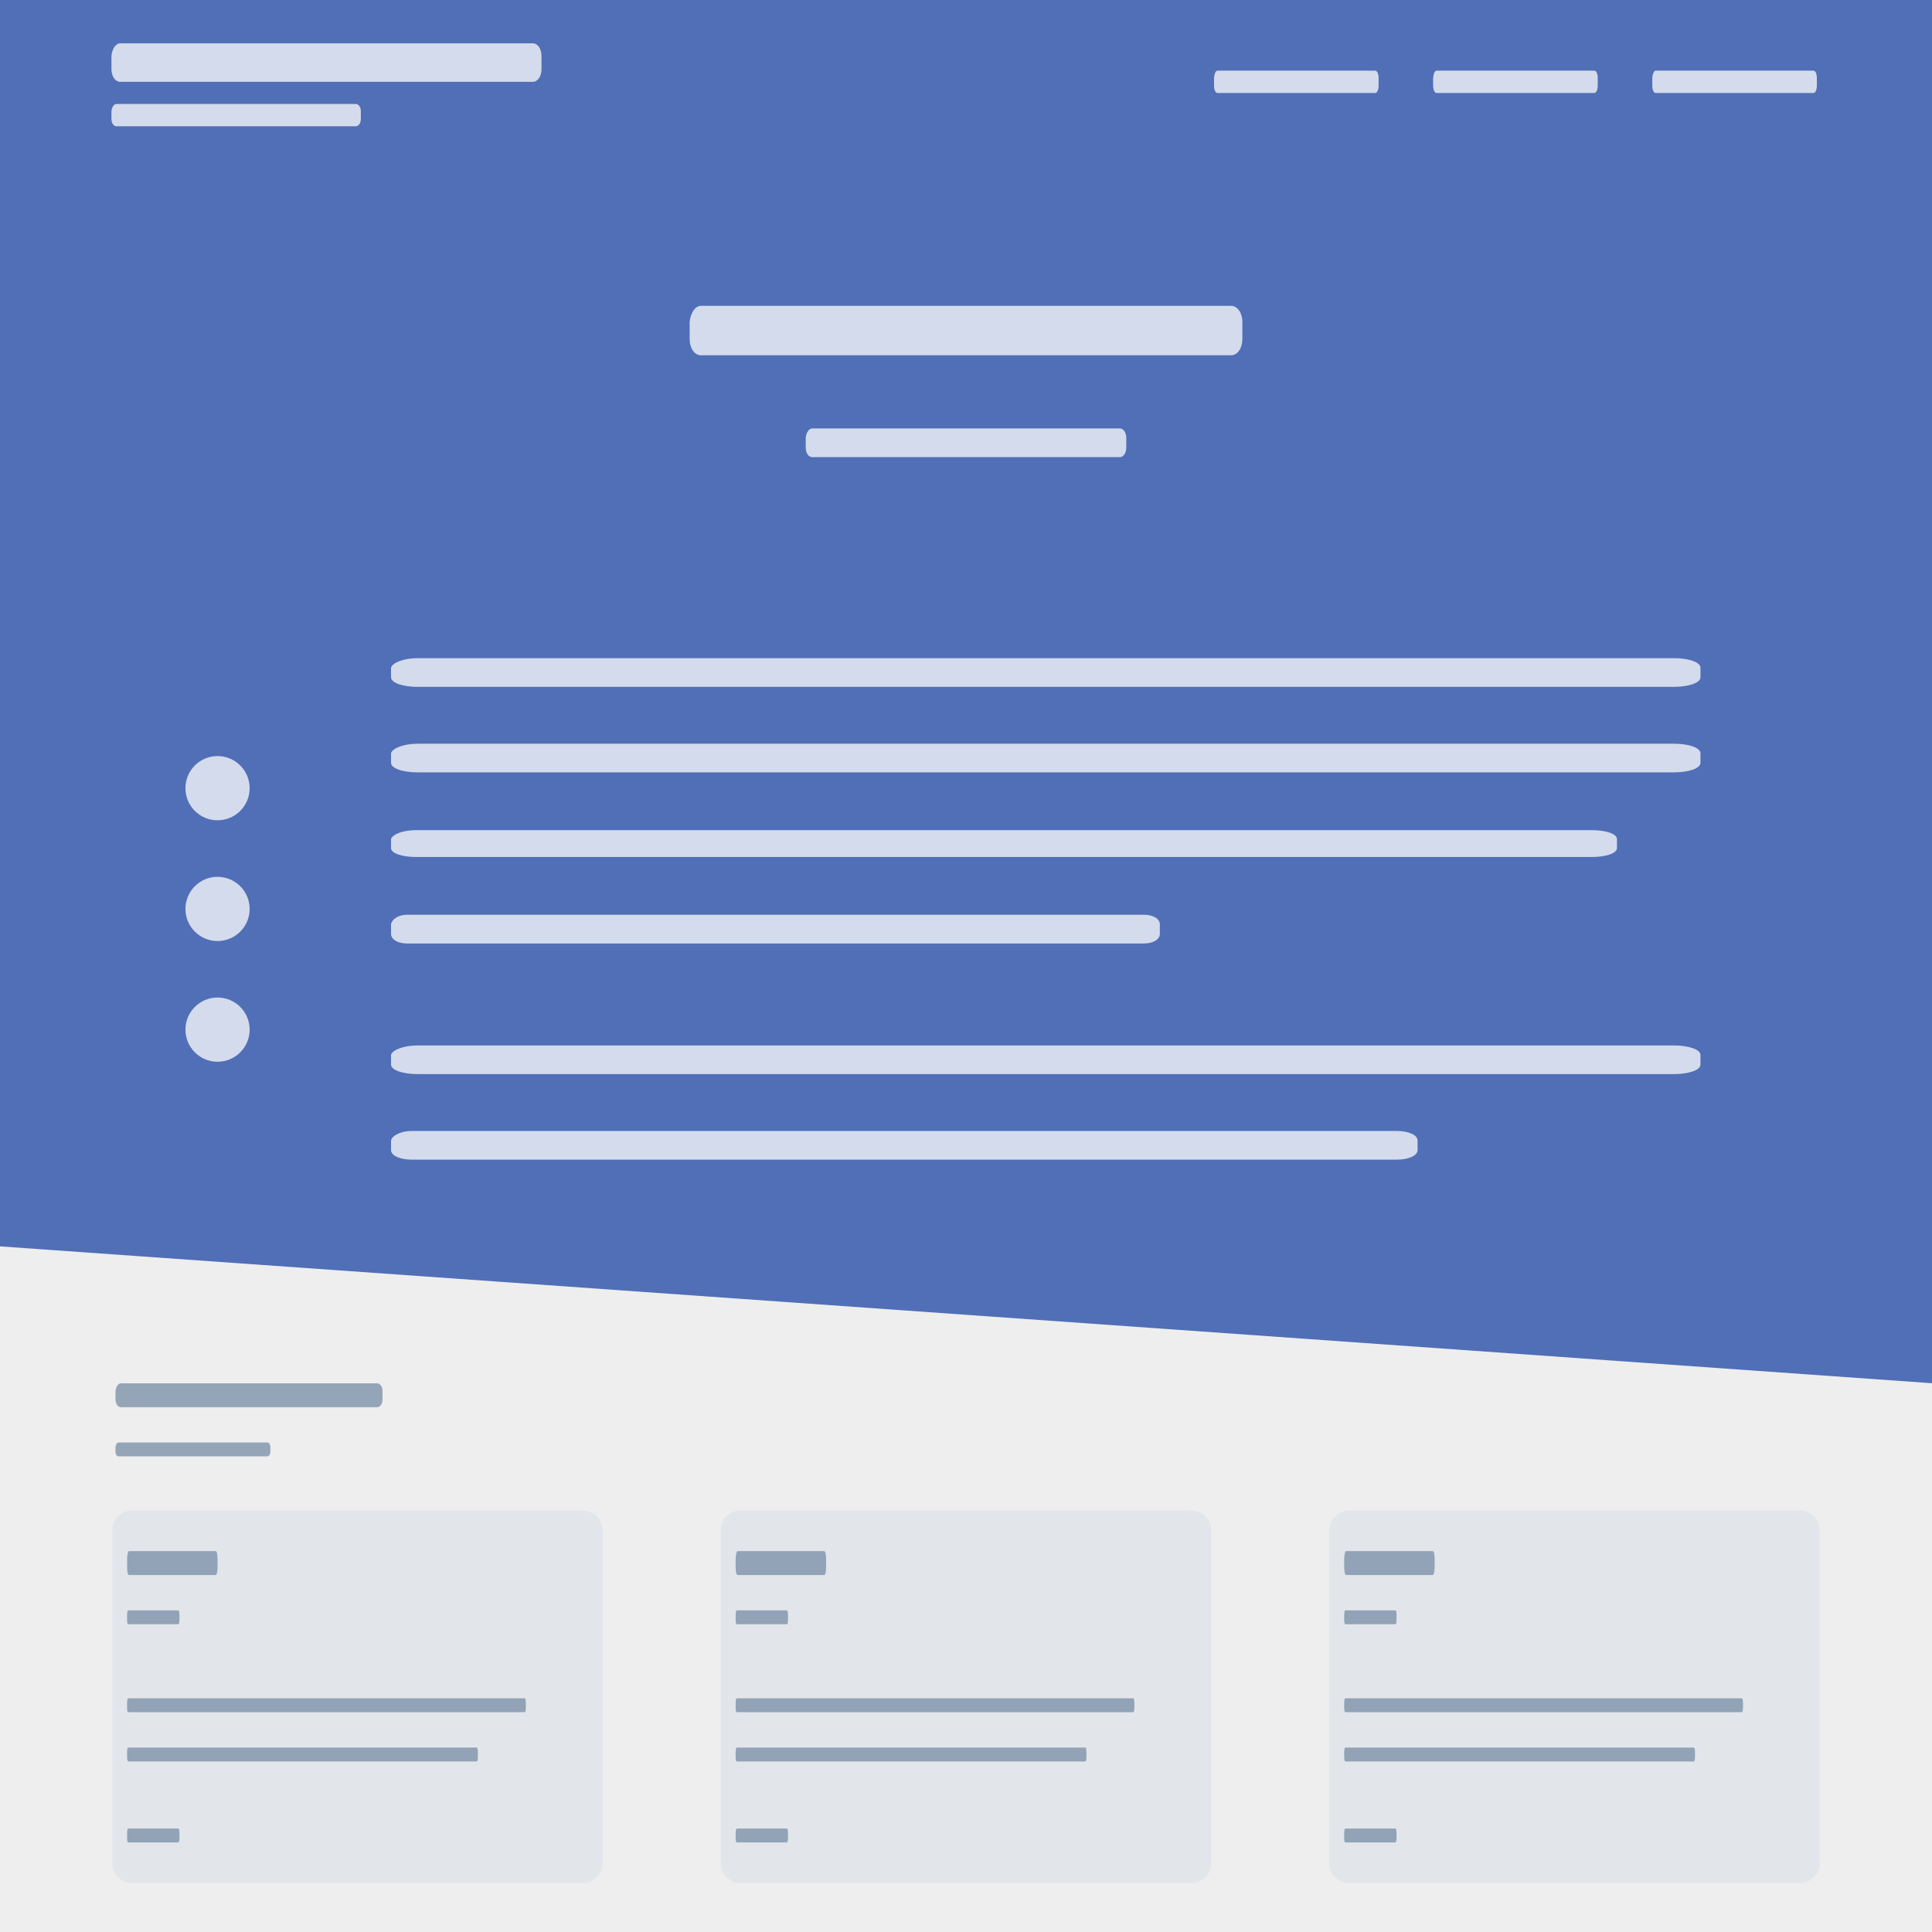
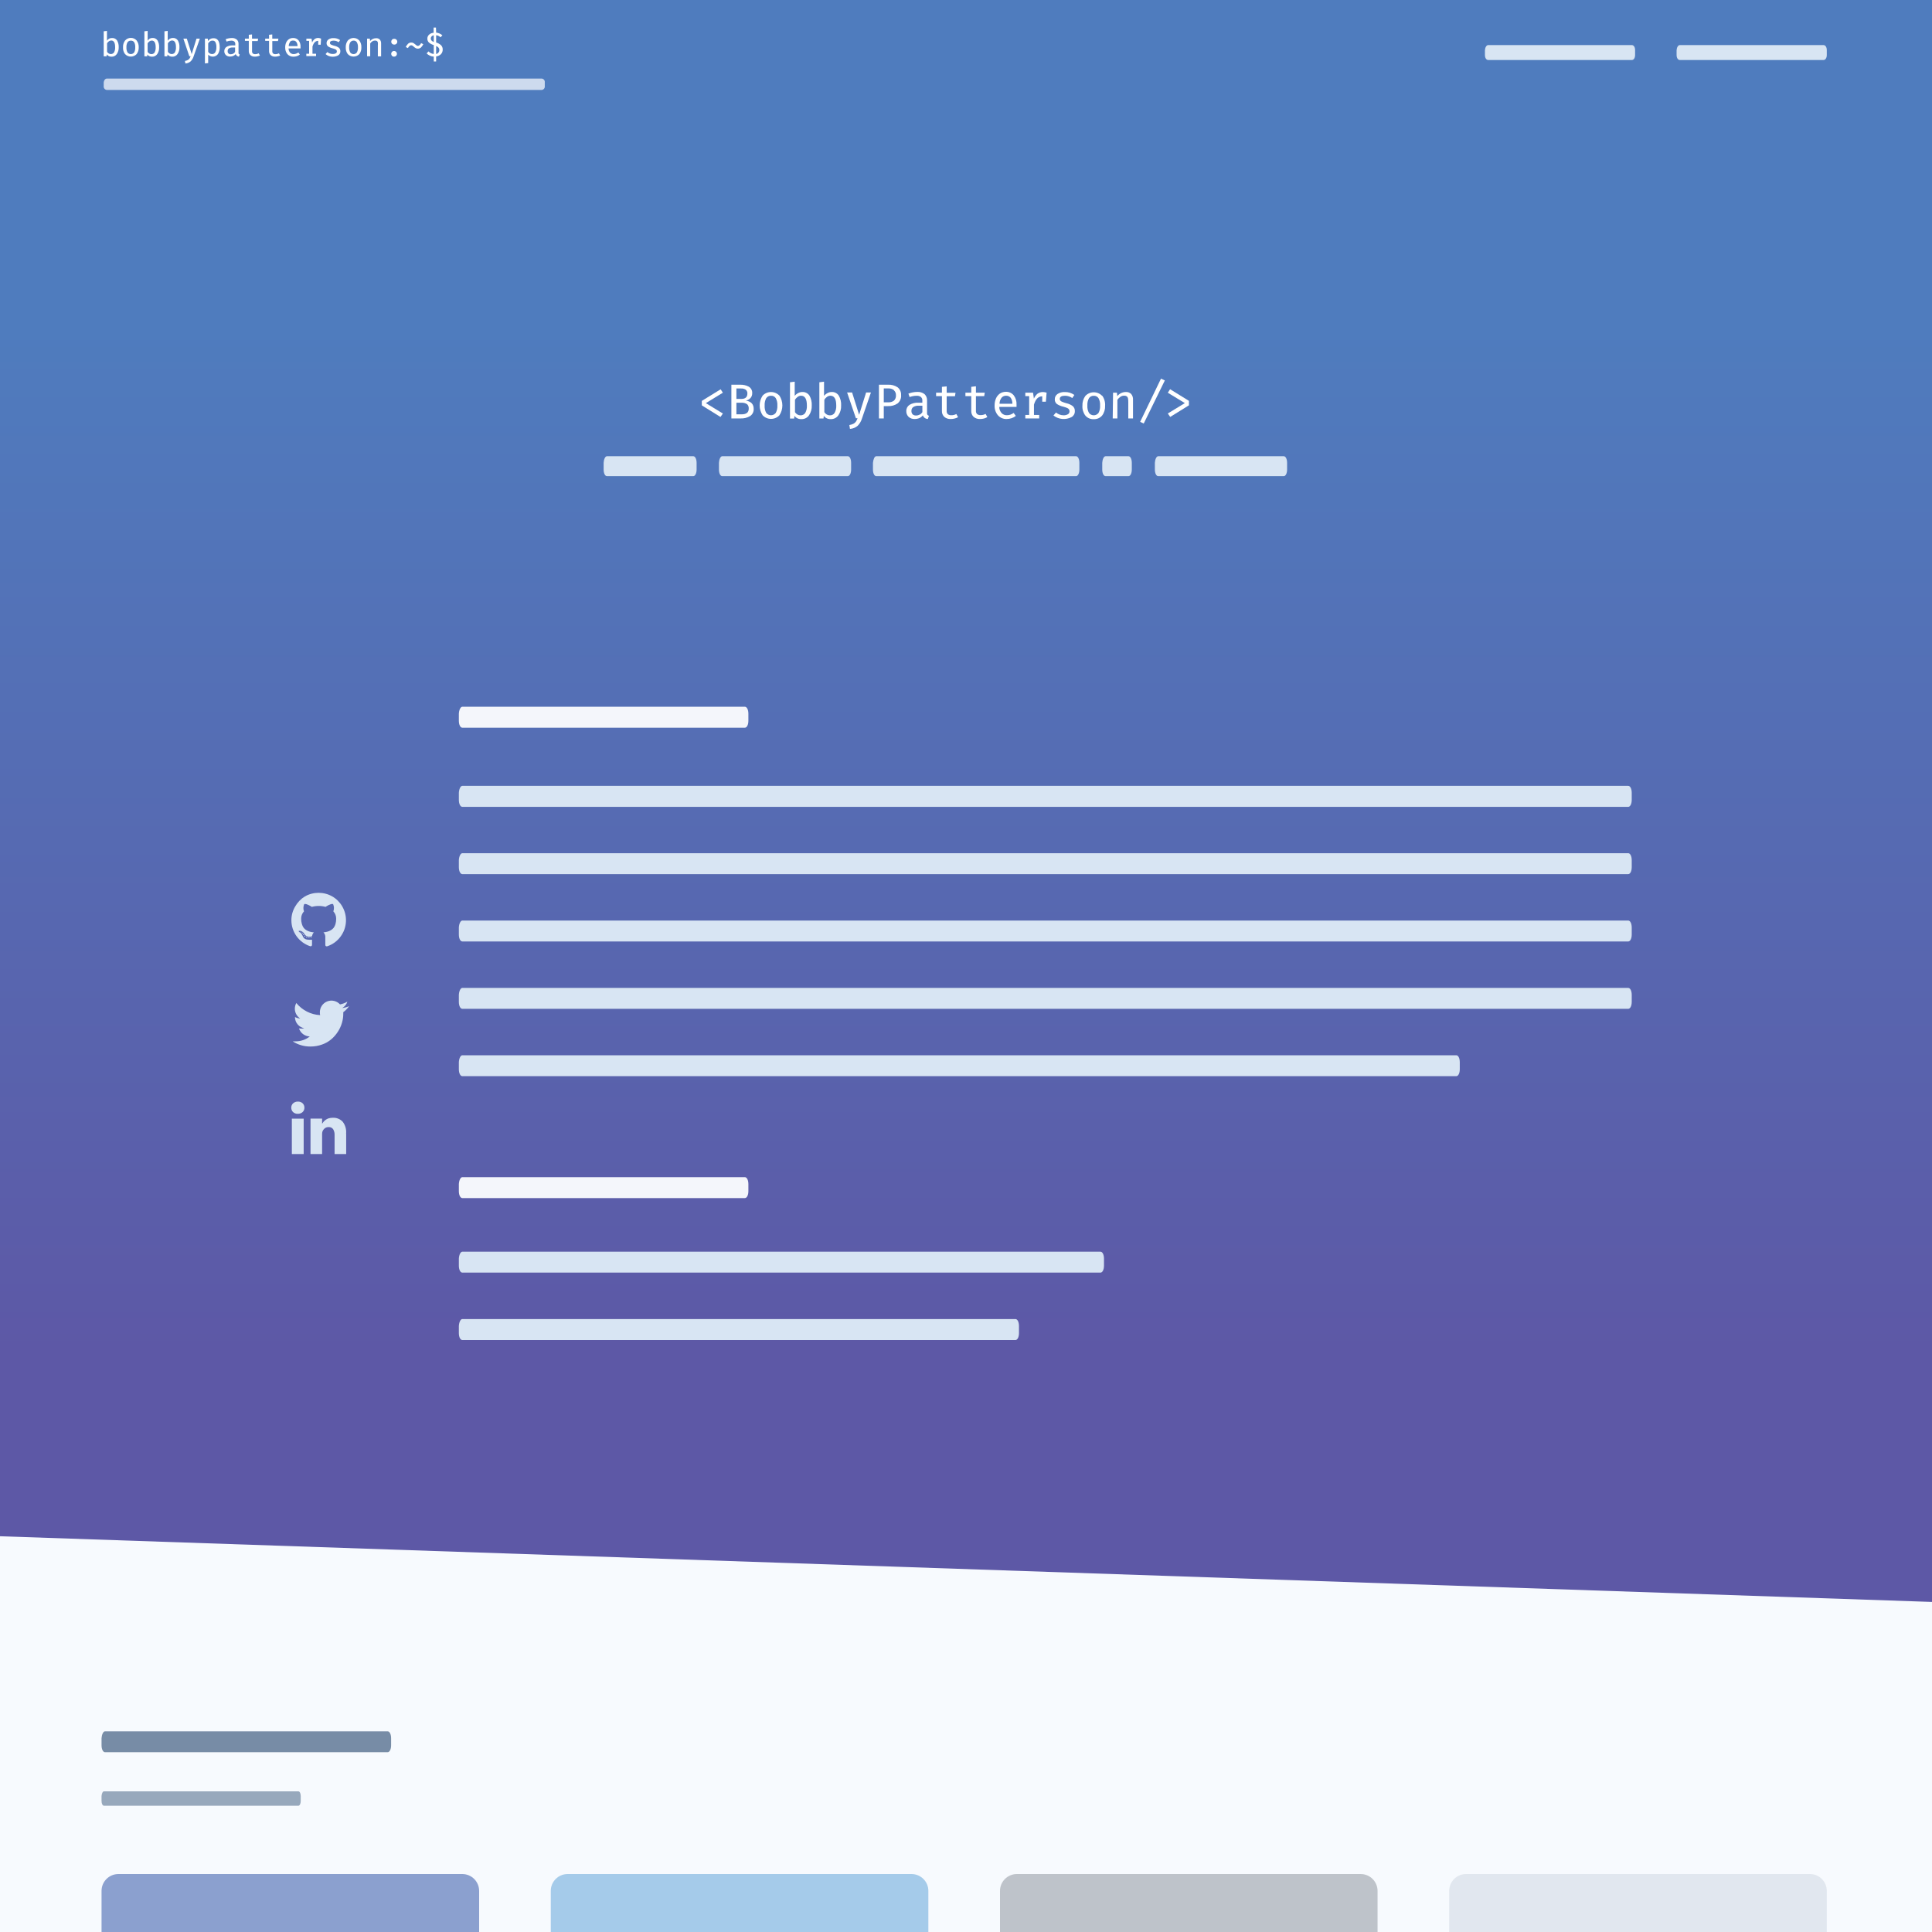
<svg xmlns="http://www.w3.org/2000/svg" viewBox="0 0 500 500">
-   <g id="965a2908-ad7a-48b8-95ee-c732ba99aa8e" data-name="Layer 5">
-     <rect width="500" height="500" fill="#dde2e8" opacity="0.1" />
+   <defs>
+     <linearGradient id="673ef339-07f7-4b9c-871a-71e5bcf74eec" x1="250" y1="84.34" x2="250" y2="350.66" gradientUnits="userSpaceOnUse">
+       <stop offset="0" stop-color="#4f7cbe" />
+       <stop offset="1" stop-color="#5d58a6" />
+     </linearGradient>
+   </defs>
+   <g id="d2206cce-f835-4d8b-a349-8a7405324356" data-name="Layer 5">
+     <rect width="500" height="500" fill="#fff" />
  </g>
-   <g id="e166463a-2d4c-47d9-9b14-deaa58d4a6b7" data-name="Portfolio">
-     <polygon points="500 357.98 0 322.56 0 0 500 0 500 357.98" fill="#516fb6" />
-     <rect x="29.01" y="390.87" width="127" height="96.5" rx="5.25" ry="5.25" fill="#d6dde6" opacity="0.5" />
-     <path d="M33.37,401.42H55.83c.26,0,.47.83.47,2.07v2.06c0,1.24-.21,2.06-.47,2.06H33.37c-.27,0-.48-.82-.48-2.06v-2.06C32.91,402.46,33.1,401.42,33.37,401.42Z" fill="#778ca6" opacity="0.75" />
-     <path d="M33.16,416.76h13c.15,0,.28.48.28,1.19v1.2c0,.72-.13,1.2-.28,1.2h-13c-.15,0-.27-.48-.27-1.2V418C32.9,417.36,33,416.76,33.16,416.76Z" fill="#778ca6" opacity="0.75" />
-     <path d="M31.3,358H97.59c.77,0,1.41.82,1.41,2.06v2.06c0,1.24-.64,2.07-1.41,2.07H31.3c-.77,0-1.41-.83-1.41-2.07V360C30,359,30.53,358,31.3,358Z" fill="#778ca6" opacity="0.75" />
-     <path d="M30.71,373.31H69.15c.45,0,.82.48.82,1.2v1.19c0,.72-.37,1.2-.82,1.2H30.71c-.45,0-.82-.48-.82-1.2v-1.19C29.92,373.91,30.26,373.31,30.71,373.31Z" fill="#778ca6" opacity="0.75" />
-     <path d="M181.4,79.15H318.6c1.59,0,2.92,1.7,2.92,4.26v4.27c0,2.56-1.33,4.27-2.92,4.27H181.4c-1.59,0-2.92-1.71-2.92-4.27V83.41C178.61,81.28,179.81,79.15,181.4,79.15Z" fill="#fff" opacity="0.75" />
-     <path d="M210.21,110.88h79.58c.92,0,1.69,1,1.69,2.47v2.48c0,1.49-.77,2.48-1.69,2.48H210.21c-.92,0-1.69-1-1.69-2.48v-2.48C208.6,112.12,209.29,110.88,210.21,110.88Z" fill="#fff" opacity="0.75" />
-     <path d="M31.11,11.21H137.87c1.24,0,2.27,1.32,2.27,3.32v3.32c0,2-1,3.32-2.27,3.32H31.11c-1.24,0-2.27-1.33-2.27-3.32V14.53C28.94,12.87,29.87,11.21,31.11,11.21Z" fill="#fff" opacity="0.75" />
-     <path d="M30.16,26.9H92.07c.72,0,1.32.77,1.32,1.93v1.92c0,1.16-.6,1.93-1.32,1.93H30.16c-.72,0-1.32-.77-1.32-1.93V28.83C28.9,27.86,29.44,26.9,30.16,26.9Z" fill="#fff" opacity="0.75" />
-     <path d="M315.06,18.28h40.85c.48,0,.87.77.87,1.93v1.92c0,1.16-.39,1.93-.87,1.93H315.06c-.47,0-.87-.77-.87-1.93V20.21C314.23,19.24,314.59,18.28,315.06,18.28Z" fill="#fff" opacity="0.75" />
-     <path d="M371.77,18.28h40.85c.48,0,.87.77.87,1.93v1.92c0,1.16-.39,1.93-.87,1.93H371.77c-.47,0-.87-.77-.87-1.93V20.21C370.94,19.24,371.3,18.28,371.77,18.28Z" fill="#fff" opacity="0.75" />
-     <path d="M428.48,18.28h40.85c.48,0,.87.77.87,1.93v1.92c0,1.16-.39,1.93-.87,1.93H428.48c-.48,0-.87-.77-.87-1.93V20.21C427.65,19.24,428,18.28,428.48,18.28Z" fill="#fff" opacity="0.75" />
-     <path d="M108.11,170.33H433.17c3.77,0,6.91,1,6.91,2.48v2.47c0,1.49-3.14,2.48-6.91,2.48H108.11c-3.77,0-6.91-1-6.91-2.48v-2.47C101.51,171.57,104.34,170.33,108.11,170.33Z" fill="#fff" opacity="0.75" />
-     <path d="M108.11,192.47H433.17c3.77,0,6.91,1,6.91,2.47v2.48c0,1.48-3.14,2.47-6.91,2.47H108.11c-3.77,0-6.91-1-6.91-2.47v-2.48C101.51,193.71,104.34,192.47,108.11,192.47Z" fill="#fff" opacity="0.75" />
-     <path d="M107.67,214.84H412c3.53,0,6.47.93,6.47,2.32v2.32c0,1.39-2.94,2.31-6.47,2.31H107.67c-3.53,0-6.47-.92-6.47-2.31v-2.32C101.49,216,104.14,214.84,107.67,214.84Z" fill="#fff" opacity="0.75" />
-     <path d="M105.26,236.74H296.11c2.21,0,4.06,1,4.06,2.47v2.48c0,1.49-1.85,2.48-4.06,2.48H105.26c-2.22,0-4.06-1-4.06-2.48v-2.48C101.38,238,103,236.74,105.26,236.74Z" fill="#fff" opacity="0.75" />
-     <path d="M108.11,270.56H433.17c3.77,0,6.91,1,6.91,2.47v2.48c0,1.48-3.14,2.47-6.91,2.47H108.11c-3.77,0-6.91-1-6.91-2.47V273C101.51,271.79,104.34,270.56,108.11,270.56Z" fill="#fff" opacity="0.75" />
-     <path d="M106.62,292.69H361.45c3,0,5.42,1,5.42,2.48v2.47c0,1.49-2.46,2.48-5.42,2.48H106.62c-3,0-5.42-1-5.42-2.48v-2.47C101.44,293.93,103.66,292.69,106.62,292.69Z" fill="#fff" opacity="0.75" />
-     <path d="M33.16,473.23h13c.15,0,.28.48.28,1.19v1.2c0,.72-.13,1.2-.28,1.2h-13c-.15,0-.27-.48-.27-1.2v-1.2C32.9,473.83,33,473.23,33.16,473.23Z" fill="#778ca6" opacity="0.75" />
-     <path d="M33.16,439.52H135.81c.16,0,.28.48.28,1.2v1.19c0,.72-.12,1.2-.28,1.2H33.16c-.15,0-.27-.48-.27-1.2v-1.19C32.9,440.12,33,439.52,33.16,439.52Z" fill="#778ca6" opacity="0.75" />
-     <path d="M33.16,452.27H123.4c.15,0,.28.48.28,1.2v1.19c0,.72-.13,1.2-.28,1.2H33.16c-.15,0-.27-.48-.27-1.2v-1.19C32.9,452.87,33,452.27,33.16,452.27Z" fill="#778ca6" opacity="0.75" />
-     <rect x="186.5" y="390.87" width="127" height="96.5" rx="5.25" ry="5.25" fill="#d6dde6" opacity="0.5" />
-     <path d="M190.86,401.42h22.46c.26,0,.48.83.48,2.07v2.06c0,1.24-.22,2.06-.48,2.06H190.86c-.26,0-.48-.82-.48-2.06v-2.06C190.4,402.46,190.6,401.42,190.86,401.42Z" fill="#778ca6" opacity="0.75" />
-     <path d="M190.66,416.76h13c.15,0,.28.48.28,1.19v1.2c0,.72-.13,1.2-.28,1.2h-13c-.15,0-.28-.48-.28-1.2V418C190.39,417.36,190.51,416.76,190.66,416.76Z" fill="#778ca6" opacity="0.75" />
-     <path d="M190.66,473.23h13c.15,0,.28.48.28,1.19v1.2c0,.72-.13,1.2-.28,1.2h-13c-.15,0-.28-.48-.28-1.2v-1.2C190.39,473.83,190.51,473.23,190.66,473.23Z" fill="#778ca6" opacity="0.75" />
-     <path d="M190.66,439.52H293.31c.15,0,.27.48.27,1.2v1.19c0,.72-.12,1.2-.27,1.2H190.66c-.15,0-.28-.48-.28-1.2v-1.19C190.39,440.12,190.51,439.52,190.66,439.52Z" fill="#778ca6" opacity="0.75" />
-     <path d="M190.66,452.27h90.23c.15,0,.28.48.28,1.2v1.19c0,.72-.13,1.2-.28,1.2H190.66c-.15,0-.28-.48-.28-1.2v-1.19C190.39,452.87,190.51,452.27,190.66,452.27Z" fill="#778ca6" opacity="0.75" />
-     <rect x="343.99" y="390.87" width="127" height="96.5" rx="5.25" ry="5.25" fill="#d6dde6" opacity="0.5" />
-     <path d="M348.35,401.42h22.46c.26,0,.48.83.48,2.07v2.06c0,1.24-.22,2.06-.48,2.06H348.35c-.26,0-.48-.82-.48-2.06v-2.06C347.89,402.46,348.09,401.42,348.35,401.42Z" fill="#778ca6" opacity="0.75" />
-     <path d="M348.15,416.76h13c.15,0,.27.48.27,1.19v1.2c0,.72-.12,1.2-.27,1.2h-13c-.15,0-.28-.48-.28-1.2V418C347.88,417.36,348,416.76,348.15,416.76Z" fill="#778ca6" opacity="0.75" />
-     <path d="M348.15,473.23h13c.15,0,.27.48.27,1.19v1.2c0,.72-.12,1.2-.27,1.2h-13c-.15,0-.28-.48-.28-1.2v-1.2C347.88,473.83,348,473.23,348.15,473.23Z" fill="#778ca6" opacity="0.75" />
-     <path d="M348.15,439.52H450.8c.15,0,.28.48.28,1.2v1.19c0,.72-.13,1.2-.28,1.2H348.15c-.15,0-.28-.48-.28-1.2v-1.19C347.88,440.12,348,439.52,348.15,439.52Z" fill="#778ca6" opacity="0.75" />
-     <path d="M348.15,452.27h90.23c.15,0,.28.48.28,1.2v1.19c0,.72-.13,1.2-.28,1.2H348.15c-.15,0-.28-.48-.28-1.2v-1.19C347.88,452.87,348,452.27,348.15,452.27Z" fill="#778ca6" opacity="0.75" />
-     <circle cx="56.3" cy="203.98" r="8.31" fill="#fff" opacity="0.75" />
-     <circle cx="56.3" cy="235.23" r="8.31" fill="#fff" opacity="0.75" />
-     <circle cx="56.3" cy="266.47" r="8.31" fill="#fff" opacity="0.75" />
+   <g id="9441718c-9ae4-4b0e-bf67-b329457c8d90" data-name="Portfolio">
+     <rect width="500" height="500" fill="#f7fafe" />
+     <polygon points="500 414.58 0 397.58 0 0 500 0 500 414.58" fill="url(#673ef339-07f7-4b9c-871a-71e5bcf74eec)" />
+   </g>
+   <g id="5e70e6c5-380a-472d-90e5-0e146f77ec7c" data-name="Layer 14">
+     <path d="M157.07,118.07h22.36c.46,0,.85.69.85,1.72v1.72c0,1-.39,1.72-.85,1.72H157.07c-.46,0-.85-.69-.85-1.72v-1.72C156.25,118.93,156.61,118.07,157.07,118.07Z" fill="#d8e5f3" />
+     <path d="M286.12,118.07h5.94c.46,0,.85.69.85,1.72v1.72c0,1-.39,1.72-.85,1.72h-5.94c-.47,0-.86-.69-.86-1.72v-1.72C285.3,118.93,285.65,118.07,286.12,118.07Z" fill="#d8e5f3" />
+     <path d="M186.91,118.07h32.51c.47,0,.85.69.85,1.72v1.72c0,1-.38,1.72-.85,1.72H186.91c-.46,0-.85-.69-.85-1.72v-1.72C186.1,118.93,186.45,118.07,186.91,118.07Z" fill="#d8e5f3" />
+     <path d="M299.74,118.07h32.5c.47,0,.86.69.86,1.72v1.72c0,1-.39,1.72-.86,1.72h-32.5c-.47,0-.86-.69-.86-1.72v-1.72C298.92,118.93,299.27,118.07,299.74,118.07Z" fill="#d8e5f3" />
+     <path d="M226.77,118.07h51.72c.46,0,.85.69.85,1.72v1.72c0,1-.39,1.72-.85,1.72H226.77c-.46,0-.85-.69-.85-1.72v-1.72C226,118.93,226.31,118.07,226.77,118.07Z" fill="#d8e5f3" />
+     <path d="M27.67,20.33h112.5a.88.88,0,0,1,.82,1v.95a.88.88,0,0,1-.82,1H27.67a.88.88,0,0,1-.83-1v-.95C26.88,20.81,27.22,20.33,27.67,20.33Z" fill="#f7fafe" opacity="0.75" />
+     <path d="M434.73,11.67h37.21c.45,0,.83.51.83,1.28v1.29c0,.78-.38,1.29-.83,1.29H434.73c-.45,0-.83-.51-.83-1.29V13C433.94,12.31,434.28,11.67,434.73,11.67Z" fill="#d8e5f3" />
+     <path d="M385.13,11.67h37.2c.46,0,.83.51.83,1.28v1.29c0,.78-.37,1.29-.83,1.29h-37.2c-.45,0-.83-.51-.83-1.29V13C384.34,12.31,384.68,11.67,385.13,11.67Z" fill="#d8e5f3" />
+     <path d="M187.08,101.63l-4.41,2.7,4.41,2.69-.62.89-4.83-3v-1.16l4.87-3Z" fill="#fff" />
+     <path d="M194.09,107.7a4.44,4.44,0,0,1-2.38.59h-2.43V99.56h2.26a4.45,4.45,0,0,1,2.24.51,1.82,1.82,0,0,1,.89,1.7,1.78,1.78,0,0,1-.47,1.27,2.22,2.22,0,0,1-1.15.63c1.33.23,2,.94,2,2.13A2.08,2.08,0,0,1,194.09,107.7ZM193,100.86a2,2,0,0,0-1.23-.32h-1.19v2.7h1.29c1,0,1.55-.46,1.55-1.38a1.16,1.16,0,0,0-.42-1Zm.29,3.72a2.21,2.21,0,0,0-1.33-.35h-1.38v3h1.33c1.24,0,1.86-.48,1.86-1.46a1.43,1.43,0,0,0-.49-1.23Z" fill="#fff" />
+     <path d="M201.71,102.38a4.63,4.63,0,0,1,0,5.1,3,3,0,0,1-4.34,0,4.61,4.61,0,0,1,0-5.1,3,3,0,0,1,4.33,0Zm-3.41.66a3.57,3.57,0,0,0-.41,1.91,3.49,3.49,0,0,0,.4,1.9,1.55,1.55,0,0,0,2.48,0,3.54,3.54,0,0,0,.41-1.91,3.5,3.5,0,0,0-.41-1.9,1.36,1.36,0,0,0-1.22-.62,1.41,1.41,0,0,0-1.25.63Z" fill="#fff" />
+     <path d="M206.59,101.71a2.23,2.23,0,0,1,1-.26,2.12,2.12,0,0,1,1.89.92,4.69,4.69,0,0,1,.6,2.58,4.2,4.2,0,0,1-.7,2.52,2.3,2.3,0,0,1-2,1,2.12,2.12,0,0,1-1.78-.84l-.08.69h-1.07V98.93l1.22-.15v3.67A2.72,2.72,0,0,1,206.59,101.71Zm1.81,5.15a3.49,3.49,0,0,0,.42-1.91c0-1.69-.5-2.53-1.49-2.54a1.45,1.45,0,0,0-.88.29,2.78,2.78,0,0,0-.71.74v3.23a2,2,0,0,0,.63.61,1.59,1.59,0,0,0,.8.21,1.41,1.41,0,0,0,1.23-.63Z" fill="#fff" />
+     <path d="M214.19,101.71a2.2,2.2,0,0,1,1-.26,2.09,2.09,0,0,1,1.88.92,4.6,4.6,0,0,1,.61,2.58,4.2,4.2,0,0,1-.7,2.52,2.31,2.31,0,0,1-2,1,2.12,2.12,0,0,1-1.78-.84l-.08.68h-1.07V98.93l1.21-.15v3.67A2.88,2.88,0,0,1,214.19,101.71Zm1.8,5.15a3.48,3.48,0,0,0,.43-1.91c0-1.69-.5-2.53-1.5-2.54a1.5,1.5,0,0,0-.88.29,2.6,2.6,0,0,0-.7.74v3.23a2,2,0,0,0,.63.61,1.59,1.59,0,0,0,.8.21A1.38,1.38,0,0,0,216,106.86Z" fill="#fff" />
+     <path d="M223.07,108.33a4.51,4.51,0,0,1-1.1,1.86,3.36,3.36,0,0,1-2,.81l-.16-1a3.85,3.85,0,0,0,1.06-.33,1.79,1.79,0,0,0,.64-.55,3.74,3.74,0,0,0,.42-.88h-.42l-2.28-6.67h1.29l1.82,5.78,1.81-5.78h1.25Z" fill="#fff" />
+     <path d="M232.29,104.41a4,4,0,0,1-2.47.69h-1.1v3.19h-1.25V99.56h2.3a4.15,4.15,0,0,1,2.54.68,2.4,2.4,0,0,1,.89,2A2.49,2.49,0,0,1,232.29,104.41Zm-.95-3.46a2.25,2.25,0,0,0-1.44-.43h-1.18v3.6h1.16a2.27,2.27,0,0,0,1.46-.42,1.74,1.74,0,0,0,.53-1.43A1.59,1.59,0,0,0,231.34,101Z" fill="#fff" />
+     <path d="M240,107.33a.71.71,0,0,0,.41.27l-.29.84a1.43,1.43,0,0,1-1.29-.94,2.47,2.47,0,0,1-.9.7,3.1,3.1,0,0,1-1.2.24,2.19,2.19,0,0,1-1.6-.57,2,2,0,0,1-.58-1.5,1.84,1.84,0,0,1,.82-1.59,4.11,4.11,0,0,1,2.33-.56h1v-.5a1.16,1.16,0,0,0-.39-1,1.78,1.78,0,0,0-1.14-.3,5.29,5.29,0,0,0-1.76.34l-.32-.89a6.49,6.49,0,0,1,2.26-.44,2.84,2.84,0,0,1,1.92.57,2.11,2.11,0,0,1,.65,1.62v3.11A1,1,0,0,0,240,107.33Zm-2,0a2,2,0,0,0,.71-.67V105h-.89a2.47,2.47,0,0,0-1.47.34,1.15,1.15,0,0,0-.47,1,1.23,1.23,0,0,0,.3.89,1.25,1.25,0,0,0,.91.3,1.79,1.79,0,0,0,.91-.24Z" fill="#fff" />
+     <path d="M247.07,108.31a3.71,3.71,0,0,1-1,.13,2.42,2.42,0,0,1-1.7-.56,2,2,0,0,1-.6-1.52v-3.84h-1.51v-.9h1.51v-1.51L245,100v1.65h2.29l-.15.9H245v3.81a1.1,1.1,0,0,0,.29.83,1.35,1.35,0,0,0,.94.27,2.57,2.57,0,0,0,1.27-.31l.45.82A3.44,3.44,0,0,1,247.07,108.31Z" fill="#fff" />
+     <path d="M254.66,108.31a3.71,3.71,0,0,1-1,.13,2.42,2.42,0,0,1-1.7-.56,2,2,0,0,1-.6-1.52v-3.84h-1.51v-.9h1.51v-1.51l1.21-.14v1.65h2.29l-.15.9h-2.14v3.81a1.1,1.1,0,0,0,.29.83,1.37,1.37,0,0,0,.94.27,2.57,2.57,0,0,0,1.27-.31l.45.82A3.15,3.15,0,0,1,254.66,108.31Z" fill="#fff" />
+     <path d="M259.25,106.94a1.77,1.77,0,0,0,1.32.52,2.73,2.73,0,0,0,.9-.14,3.59,3.59,0,0,0,.87-.45l.55.77a3.61,3.61,0,0,1-1.09.59,3.93,3.93,0,0,1-1.27.21,2.87,2.87,0,0,1-2.3-1,3.72,3.72,0,0,1-.83-2.53,4.42,4.42,0,0,1,.36-1.8,3,3,0,0,1,1-1.25,2.78,2.78,0,0,1,1.58-.46,2.54,2.54,0,0,1,2,.89,3.66,3.66,0,0,1,.74,2.42c0,.2,0,.4,0,.6h-4.47A2.35,2.35,0,0,0,259.25,106.94Zm-.05-4a2.49,2.49,0,0,0-.52,1.55H262a2.52,2.52,0,0,0-.43-1.54,1.45,1.45,0,0,0-1.16-.54A1.53,1.53,0,0,0,259.2,102.93Z" fill="#fff" />
+     <path d="M270.86,101.62l-.19,2.34h-.94v-1.39h0c-1,0-1.72.71-2.14,2.15v2.67h1.35v.9h-3.59v-.9h1v-4.87h-1v-.9h2l.22,1.55a3.26,3.26,0,0,1,.95-1.29,2.35,2.35,0,0,1,1.43-.42A3.58,3.58,0,0,1,270.86,101.62Z" fill="#fff" />
+     <path d="M276.37,107.21a.82.82,0,0,0,.42-.72,1,1,0,0,0-.12-.52,1.08,1.08,0,0,0-.45-.37,7.44,7.44,0,0,0-1-.34,5,5,0,0,1-1.69-.7,1.44,1.44,0,0,1-.55-1.23,1.6,1.6,0,0,1,.7-1.36,3.15,3.15,0,0,1,1.88-.51,4,4,0,0,1,2.48.76l-.53.79a3.78,3.78,0,0,0-.88-.43,3,3,0,0,0-1-.16c-.91,0-1.36.27-1.36.81a.62.62,0,0,0,.15.45,1.36,1.36,0,0,0,.52.33,9.39,9.39,0,0,0,1.06.35,4.21,4.21,0,0,1,1.63.74,1.62,1.62,0,0,1,.54,1.32,1.69,1.69,0,0,1-.83,1.51,4.36,4.36,0,0,1-4.71-.4l.66-.77a3.15,3.15,0,0,0,.92.53,3.07,3.07,0,0,0,1.08.19A2.14,2.14,0,0,0,276.37,107.21Z" fill="#fff" />
+     <path d="M285.24,102.38A4,4,0,0,1,286,105a3.93,3.93,0,0,1-.77,2.54,2.68,2.68,0,0,1-2.17.94,2.65,2.65,0,0,1-2.17-.93,3.84,3.84,0,0,1-.76-2.55,4,4,0,0,1,.77-2.55,3,3,0,0,1,4.34,0Zm-3.42.67a3.54,3.54,0,0,0-.41,1.91,3.5,3.5,0,0,0,.41,1.9,1.55,1.55,0,0,0,2.48,0,3.58,3.58,0,0,0,.4-1.91,3.49,3.49,0,0,0-.4-1.9,1.38,1.38,0,0,0-1.23-.62A1.41,1.41,0,0,0,281.82,103.05Z" fill="#fff" />
+     <path d="M288.06,101.62h1l.09.9a2.85,2.85,0,0,1,2.19-1.07,1.83,1.83,0,0,1,1.41.51,2.11,2.11,0,0,1,.47,1.48v4.85H292v-4.1a5.5,5.5,0,0,0-.07-1.07.89.89,0,0,0-.3-.54,1.14,1.14,0,0,0-.69-.18,1.61,1.61,0,0,0-1,.31,2.89,2.89,0,0,0-.76.76v4.82h-1.21Z" fill="#fff" />
+     <path d="M295.07,109.17,300.46,98l1,.46L296,109.6Z" fill="#fff" />
+     <path d="M307.69,103.74v1.16l-4.84,3-.62-.89,4.41-2.69-4.41-2.68.59-.91Z" fill="#fff" />
+     <path d="M28.26,10A1.51,1.51,0,0,1,29,9.84a1.45,1.45,0,0,1,1.3.63,3.23,3.23,0,0,1,.42,1.78A2.89,2.89,0,0,1,30.22,14a1.58,1.58,0,0,1-1.35.67,1.45,1.45,0,0,1-1.23-.58l-.06.48h-.74V8.1l.84-.1v2.53A1.78,1.78,0,0,1,28.26,10Zm1.25,3.55a2.44,2.44,0,0,0,.29-1.32c0-1.16-.34-1.75-1-1.75a1,1,0,0,0-.61.2,1.94,1.94,0,0,0-.48.51v2.23a1.44,1.44,0,0,0,.43.42,1.08,1.08,0,0,0,.55.15A1,1,0,0,0,29.51,13.57Z" fill="#fff" />
+     <path d="M35.37,10.49a2.72,2.72,0,0,1,.53,1.76A2.7,2.7,0,0,1,35.36,14a2.06,2.06,0,0,1-3,0,2.64,2.64,0,0,1-.52-1.76,2.7,2.7,0,0,1,.53-1.76,2,2,0,0,1,3,0ZM33,10.94a2.45,2.45,0,0,0-.28,1.32A2.48,2.48,0,0,0,33,13.57a1.08,1.08,0,0,0,1.72,0A2.55,2.55,0,0,0,35,12.25a2.49,2.49,0,0,0-.27-1.31.93.93,0,0,0-.85-.42A1,1,0,0,0,33,10.94Z" fill="#fff" />
+     <path d="M38.74,10a1.51,1.51,0,0,1,.72-.18,1.45,1.45,0,0,1,1.3.63,3.23,3.23,0,0,1,.42,1.78A2.89,2.89,0,0,1,40.7,14a1.58,1.58,0,0,1-1.35.67,1.5,1.5,0,0,1-1.24-.57l0,.47h-.74V8.1l.84-.1v2.53A1.78,1.78,0,0,1,38.74,10ZM40,13.57a2.44,2.44,0,0,0,.29-1.32c0-1.16-.34-1.75-1-1.75a1,1,0,0,0-.61.2,1.94,1.94,0,0,0-.48.51v2.23a1.36,1.36,0,0,0,.44.42,1,1,0,0,0,.55.15,1,1,0,0,0,.84-.44Z" fill="#fff" />
+     <path d="M44,10a1.51,1.51,0,0,1,.72-.18,1.45,1.45,0,0,1,1.3.63,3.23,3.23,0,0,1,.42,1.78A2.89,2.89,0,0,1,45.94,14a1.58,1.58,0,0,1-1.35.67,1.5,1.5,0,0,1-1.24-.57l-.05.47h-.74V8.1L43.4,8v2.53A1.78,1.78,0,0,1,44,10Zm1.25,3.55a2.44,2.44,0,0,0,.29-1.32c0-1.16-.34-1.75-1-1.75a1,1,0,0,0-.61.2,1.94,1.94,0,0,0-.48.51v2.23a1.36,1.36,0,0,0,.44.42,1,1,0,0,0,.55.15,1,1,0,0,0,.84-.44Z" fill="#fff" />
+     <path d="M50.11,14.58a3,3,0,0,1-.76,1.29,2.29,2.29,0,0,1-1.37.56l-.12-.66a2.3,2.3,0,0,0,.73-.23,1.27,1.27,0,0,0,.45-.38,2.56,2.56,0,0,0,.29-.6H49L47.46,10h.89l1.26,4,1.24-4h.87Z" fill="#fff" />
+     <path d="M56.86,12.25A3.07,3.07,0,0,1,56.4,14a1.66,1.66,0,0,1-2.52.15v2.17l-.84.1V10h.73l.06.62a1.73,1.73,0,0,1,.6-.54,1.59,1.59,0,0,1,.76-.19C56.3,9.84,56.86,10.64,56.86,12.25Zm-2.5-1.55a1.79,1.79,0,0,0-.48.51v2.23a1.4,1.4,0,0,0,.43.41,1.22,1.22,0,0,0,.56.14.91.91,0,0,0,.82-.42A2.49,2.49,0,0,0,56,12.26a2.84,2.84,0,0,0-.24-1.33.81.81,0,0,0-.75-.42A1,1,0,0,0,54.36,10.7Z" fill="#fff" />
+     <path d="M61.76,13.9a.47.47,0,0,0,.28.18l-.2.58A1,1,0,0,1,61,14a1.6,1.6,0,0,1-.62.47,2.12,2.12,0,0,1-.83.17,1.52,1.52,0,0,1-1.1-.39,1.37,1.37,0,0,1-.4-1,1.28,1.28,0,0,1,.56-1.11,2.84,2.84,0,0,1,1.61-.39h.67V11.4a.8.8,0,0,0-.27-.67,1.26,1.26,0,0,0-.79-.21,3.62,3.62,0,0,0-1.21.24l-.22-.61a4.38,4.38,0,0,1,1.56-.31,1.91,1.91,0,0,1,1.32.4,1.39,1.39,0,0,1,.45,1.11V13.5A.8.8,0,0,0,61.76,13.9Zm-1.41,0a1.47,1.47,0,0,0,.49-.47V12.29h-.61a1.7,1.7,0,0,0-1,.24.8.8,0,0,0-.31.69.74.74,0,0,0,.83.82,1.23,1.23,0,0,0,.62-.17Z" fill="#fff" />
+     <path d="M66.67,14.57a2.61,2.61,0,0,1-.69.09,1.64,1.64,0,0,1-1.17-.39,1.39,1.39,0,0,1-.42-1V10.58h-1V10h1v-1l.83-.09V10h1.58l-.1.63H65.23v2.63a.74.74,0,0,0,.2.57.92.92,0,0,0,.65.19,1.9,1.9,0,0,0,.87-.22l.32.57A2.63,2.63,0,0,1,66.67,14.57Z" fill="#fff" />
+     <path d="M71.91,14.57a2.61,2.61,0,0,1-.69.09,1.64,1.64,0,0,1-1.17-.39,1.39,1.39,0,0,1-.42-1V10.58h-1V10h1v-1l.83-.09V10h1.59l-.11.63H70.47v2.63a.74.74,0,0,0,.2.57.92.92,0,0,0,.65.19,1.9,1.9,0,0,0,.87-.22l.32.57A2.63,2.63,0,0,1,71.91,14.57Z" fill="#fff" />
+     <path d="M75.08,13.63A1.24,1.24,0,0,0,76,14a1.88,1.88,0,0,0,.62-.11,2.62,2.62,0,0,0,.6-.31l.38.54a2.38,2.38,0,0,1-.75.41,2.89,2.89,0,0,1-.88.14A2,2,0,0,1,74.37,14a2.63,2.63,0,0,1-.56-1.75A3,3,0,0,1,74.06,11a2.11,2.11,0,0,1,.71-.86,1.92,1.92,0,0,1,1.09-.31,1.76,1.76,0,0,1,1.41.61,2.52,2.52,0,0,1,.51,1.67,3,3,0,0,1,0,.42H74.68A1.61,1.61,0,0,0,75.08,13.63Zm0-2.77a1.77,1.77,0,0,0-.36,1.07H77a1.76,1.76,0,0,0-.3-1.06.93.93,0,0,0-.8-.37A1.05,1.05,0,0,0,75,10.86Z" fill="#fff" />
+     <path d="M83.09,10,83,11.57h-.65v-1h0c-.7,0-1.19.49-1.48,1.48v1.85h.93v.62H79.28v-.62H80V10.57h-.71V10h1.34L80.77,11a2.23,2.23,0,0,1,.66-.89,1.57,1.57,0,0,1,1-.29A2.6,2.6,0,0,1,83.09,10Z" fill="#fff" />
+     <path d="M86.89,13.81a.56.56,0,0,0,.29-.49A.86.86,0,0,0,87.1,13a.66.66,0,0,0-.32-.25,3.58,3.58,0,0,0-.72-.24A3.35,3.35,0,0,1,84.9,12a1,1,0,0,1-.38-.85,1.11,1.11,0,0,1,.49-.94,2.14,2.14,0,0,1,1.29-.35,2.78,2.78,0,0,1,1.72.52l-.37.55a2.81,2.81,0,0,0-.6-.3,2.21,2.21,0,0,0-.72-.11c-.63,0-.94.19-.94.56a.46.46,0,0,0,.1.32.84.84,0,0,0,.36.22,4.91,4.91,0,0,0,.74.24,2.86,2.86,0,0,1,1.12.51,1.11,1.11,0,0,1,.37.91,1.16,1.16,0,0,1-.57,1.05,2.78,2.78,0,0,1-1.41.35A2.72,2.72,0,0,1,84.26,14l.46-.53a2.15,2.15,0,0,0,1.38.5A1.47,1.47,0,0,0,86.89,13.81Z" fill="#fff" />
+     <path d="M93,10.49a2.71,2.71,0,0,1,.52,1.76A2.7,2.7,0,0,1,93,14a2.07,2.07,0,0,1-3,0,2.7,2.7,0,0,1-.52-1.76A2.75,2.75,0,0,1,90,10.5a2,2,0,0,1,3,0Zm-2.35.45a2.44,2.44,0,0,0-.29,1.32,2.58,2.58,0,0,0,.28,1.31,1.07,1.07,0,0,0,1.72,0,2.54,2.54,0,0,0,.28-1.32,2.48,2.48,0,0,0-.28-1.31.94.94,0,0,0-.85-.43A1,1,0,0,0,90.66,10.94Z" fill="#fff" />
+     <path d="M95,10h.72l.06.62a2,2,0,0,1,1.52-.73,1.24,1.24,0,0,1,1,.35,1.46,1.46,0,0,1,.33,1v3.35h-.84V11.74a3.64,3.64,0,0,0,0-.74.61.61,0,0,0-.21-.37A.8.8,0,0,0,97,10.5a1.18,1.18,0,0,0-.66.21,2.05,2.05,0,0,0-.53.53v3.32H95Z" fill="#fff" />
+     <path d="M101.46,10.26a.7.7,0,0,1,.52-.21.75.75,0,1,1,0,1.49.71.71,0,0,1-.52-.22.76.76,0,0,1,0-1.05Zm0,3.14a.7.7,0,0,1,.52-.21.74.74,0,0,1,.53,1.26.72.72,0,0,1-.53.21.7.7,0,0,1-.53-.21.73.73,0,0,1-.21-.52.75.75,0,0,1,.22-.53Z" fill="#fff" />
+     <path d="M107,11.14a3.75,3.75,0,0,1,.51.38,2.16,2.16,0,0,0,.33.27.52.52,0,0,0,.29.09c.31,0,.6-.24.86-.72l.56.28a3.27,3.27,0,0,1-.59.84,1.21,1.21,0,0,1-.85.31,1.06,1.06,0,0,1-.52-.13,2.59,2.59,0,0,1-.5-.37,2.26,2.26,0,0,0-.35-.28.62.62,0,0,0-.32-.09.58.58,0,0,0-.46.19,2.07,2.07,0,0,0-.39.54l-.56-.28a3.11,3.11,0,0,1,.59-.84,1.16,1.16,0,0,1,.85-.32A1.17,1.17,0,0,1,107,11.14Z" fill="#fff" />
+     <path d="M112.87,8.44a3.07,3.07,0,0,1,.9.24,2.68,2.68,0,0,1,.72.46l-.48.51a2,2,0,0,0-1.14-.53V11a3.18,3.18,0,0,1,1.25.68,1.52,1.52,0,0,1,.45,1.17,1.67,1.67,0,0,1-.44,1.16,2,2,0,0,1-1.26.59V15.9h-.61V14.65a2.58,2.58,0,0,1-1.05-.26,3.12,3.12,0,0,1-.8-.56l.48-.53a2.18,2.18,0,0,0,1.37.67V11.66A3.24,3.24,0,0,1,111,11a1.33,1.33,0,0,1-.4-1,1.36,1.36,0,0,1,.41-1,1.86,1.86,0,0,1,1.21-.51V7.14h.61Zm-1.17,1a.72.72,0,0,0-.21.54.76.76,0,0,0,.17.5,1.47,1.47,0,0,0,.6.38V9.13A1,1,0,0,0,111.7,9.4Zm1.17,4.54a1.05,1.05,0,0,0,.64-1.63,1.5,1.5,0,0,0-.64-.44Z" fill="#fff" />
+     <path d="M27.18,448.06h73.14c.49,0,.9.72.9,1.8v1.81c0,1.08-.41,1.8-.9,1.8H27.18c-.49,0-.9-.72-.9-1.8v-1.81C26.33,449,26.69,448.06,27.18,448.06Z" fill="#778ca6" />
+     <path d="M26.9,463.6H77.22c.33,0,.61.49.61,1.24v1.24c0,.74-.28,1.24-.61,1.24H26.9c-.33,0-.62-.5-.62-1.24v-1.24C26.31,464.22,26.57,463.6,26.9,463.6Z" fill="#778ca6" opacity="0.75" />
+     <path d="M119.65,182.91h73.13c.49,0,.9.72.9,1.81v1.8c0,1.08-.41,1.81-.9,1.81H119.65c-.49,0-.9-.73-.9-1.81v-1.8C118.79,183.81,119.16,182.91,119.65,182.91Z" fill="#f4f6fb" />
+     <path d="M119.65,304.65h73.13c.49,0,.9.72.9,1.8v1.81c0,1.08-.41,1.8-.9,1.8H119.65c-.49,0-.9-.72-.9-1.8v-1.81C118.79,305.55,119.16,304.65,119.65,304.65Z" fill="#f4f6fb" />
+     <path d="M119.65,203.38H421.39c.49,0,.9.72.9,1.81V207c0,1.08-.41,1.81-.9,1.81H119.65c-.49,0-.9-.73-.9-1.81v-1.8C118.79,204.28,119.16,203.38,119.65,203.38Z" fill="#d8e5f3" />
+     <path d="M119.65,220.81H421.39c.49,0,.9.72.9,1.81v1.8c0,1.08-.41,1.8-.9,1.8H119.65c-.49,0-.9-.72-.9-1.8v-1.8C118.79,221.71,119.16,220.81,119.65,220.81Z" fill="#d8e5f3" />
+     <path d="M119.65,238.24H421.39c.49,0,.9.72.9,1.81v1.8c0,1.08-.41,1.8-.9,1.8H119.65c-.49,0-.9-.72-.9-1.8v-1.8C118.79,239.14,119.16,238.24,119.65,238.24Z" fill="#d8e5f3" />
+     <path d="M119.65,255.67H421.39c.49,0,.9.72.9,1.81v1.8c0,1.08-.41,1.8-.9,1.8H119.65c-.49,0-.9-.72-.9-1.8v-1.8C118.79,256.57,119.16,255.67,119.65,255.67Z" fill="#d8e5f3" />
+     <path d="M119.65,273.1H376.89c.49,0,.9.72.9,1.81v1.8c0,1.08-.41,1.8-.9,1.8H119.65c-.49,0-.9-.72-.9-1.8v-1.8C118.79,274,119.16,273.1,119.65,273.1Z" fill="#d8e5f3" />
+     <path d="M119.65,323.94H284.81c.49,0,.9.72.9,1.8v1.81c0,1.08-.41,1.8-.9,1.8H119.65c-.49,0-.9-.72-.9-1.8v-1.81C118.79,324.84,119.16,323.94,119.65,323.94Z" fill="#d8e5f3" />
+     <path d="M119.65,341.37H262.81c.49,0,.9.72.9,1.8V345c0,1.08-.41,1.8-.9,1.8H119.65c-.49,0-.9-.72-.9-1.8v-1.81C118.79,342.27,119.16,341.37,119.65,341.37Z" fill="#d8e5f3" />
+     <path d="M78.9,232A7.16,7.16,0,0,1,86,232a7,7,0,0,1,2.58,2.59,7.09,7.09,0,0,1-.4,7.74,7,7,0,0,1-3.5,2.57.4.4,0,0,1-.37-.07.35.35,0,0,1-.12-.28v-.7c0-.46,0-.87,0-1.25a1.64,1.64,0,0,0-.48-1.31,6,6,0,0,0,1-.17,3.5,3.5,0,0,0,.87-.36,2.6,2.6,0,0,0,.74-.61,2.81,2.81,0,0,0,.5-1,4.83,4.83,0,0,0,.18-1.39,2.71,2.71,0,0,0-.73-1.9,2.45,2.45,0,0,0-.07-1.89,1.21,1.21,0,0,0-.75.1,4.49,4.49,0,0,0-.85.41l-.35.22a6.64,6.64,0,0,0-1.78-.24,6.52,6.52,0,0,0-1.77.24l-.4-.25a5.3,5.3,0,0,0-.77-.36,1.3,1.3,0,0,0-.79-.12,2.5,2.5,0,0,0-.07,1.89,2.71,2.71,0,0,0-.73,1.9,4.49,4.49,0,0,0,.19,1.39,2.93,2.93,0,0,0,.48,1,2.4,2.4,0,0,0,.75.62,3.5,3.5,0,0,0,.87.36,6,6,0,0,0,1,.17,1.61,1.61,0,0,0-.46.95,1.8,1.8,0,0,1-.41.14,2.73,2.73,0,0,1-.53,0,1.13,1.13,0,0,1-.61-.2,1.62,1.62,0,0,1-.51-.58,1.48,1.48,0,0,0-.45-.48,1.25,1.25,0,0,0-.46-.22l-.18,0a.58.58,0,0,0-.27,0,.09.09,0,0,0-.05.11.77.77,0,0,0,.09.13.43.43,0,0,0,.12.11l.06,0a1.2,1.2,0,0,1,.41.36,2.87,2.87,0,0,1,.29.47l.09.21a1.17,1.17,0,0,0,.41.57,1.45,1.45,0,0,0,.62.28,3.55,3.55,0,0,0,.64.06,3.49,3.49,0,0,0,.51,0l.21,0c0,.24,0,.51,0,.82v.5a.35.35,0,0,1-.12.28.4.4,0,0,1-.37.07,7.1,7.1,0,0,1-4.85-6.75,6.88,6.88,0,0,1,1-3.56A7.15,7.15,0,0,1,78.9,232Zm-.85,9.25s0-.08-.07-.11-.1,0-.12,0,0,.08.07.11A.07.07,0,0,0,78.05,241.23Zm.29.32s0-.08,0-.15-.11-.07-.15,0,0,.08,0,.15S78.3,241.59,78.34,241.55Zm.27.41c.06,0,.06-.1,0-.17s-.1-.1-.15-.06-.06.09,0,.17S78.56,242,78.61,242Zm.39.39s0-.11,0-.17-.13-.09-.18,0,0,.11,0,.17S79,242.41,79,242.35Zm.53.23c0-.07,0-.11-.12-.15s-.15,0-.18.07,0,.11.12.14S79.5,242.66,79.53,242.58Zm.58,0c0-.08,0-.12-.16-.1s-.14,0-.14.1,0,.11.15.1S80.11,242.7,80.11,242.63Zm.54-.09c0-.07-.07-.1-.17-.09s-.14.07-.13.14.07.1.17.08S80.66,242.6,80.65,242.54Z" fill="#d8e5f3" />
+     <path d="M90.34,260.4a6.14,6.14,0,0,1-1.5,1.55,3.89,3.89,0,0,1,0,.39,8.3,8.3,0,0,1-.35,2.4,8.56,8.56,0,0,1-1.07,2.3,8.75,8.75,0,0,1-1.7,1.94,7.41,7.41,0,0,1-2.39,1.35,8.65,8.65,0,0,1-3,.51,8.35,8.35,0,0,1-4.59-1.34c.22,0,.46,0,.73,0a5.88,5.88,0,0,0,3.71-1.27,3,3,0,0,1-2.8-2.08,2.87,2.87,0,0,0,.57.05,3,3,0,0,0,.78-.1,2.94,2.94,0,0,1-1.71-1,2.86,2.86,0,0,1-.68-1.9v0a3,3,0,0,0,1.35.38,3,3,0,0,1-1-1.06,3,3,0,0,1,0-2.94,8.5,8.5,0,0,0,2.73,2.21,8.3,8.3,0,0,0,3.43.92,3.21,3.21,0,0,1-.07-.68A3,3,0,0,1,88,259.94a6,6,0,0,0,1.9-.72,2.92,2.92,0,0,1-1.32,1.65A6,6,0,0,0,90.34,260.4Z" fill="#d8e5f3" />
+     <path d="M78.78,286.67a1.46,1.46,0,0,1-.47,1.13,1.74,1.74,0,0,1-1.25.45h0a1.67,1.67,0,0,1-1.22-.45,1.52,1.52,0,0,1-.46-1.13,1.49,1.49,0,0,1,.47-1.13,1.76,1.76,0,0,1,1.25-.45,1.69,1.69,0,0,1,1.23.45A1.52,1.52,0,0,1,78.78,286.67Zm-.19,2.83v9.17H75.53V289.5Zm11,3.91v5.26h-3v-4.91a2.69,2.69,0,0,0-.37-1.52,1.31,1.31,0,0,0-1.17-.55,1.52,1.52,0,0,0-1,.32,2,2,0,0,0-.59.79,2.52,2.52,0,0,0-.1.75v5.12h-3c0-2.46,0-4.46,0-6s0-2.44,0-2.74v-.44h3v1.33h0a4.68,4.68,0,0,1,.38-.52,3.72,3.72,0,0,1,.53-.48,2.5,2.5,0,0,1,.8-.4,3.53,3.53,0,0,1,1.06-.14,3.27,3.27,0,0,1,2.54,1A4.35,4.35,0,0,1,89.57,293.41Z" fill="#d8e5f3" />
+     <path d="M30.64,485h89a4.36,4.36,0,0,1,4.36,4.36V500a0,0,0,0,1,0,0H26.28a0,0,0,0,1,0,0V489.36A4.36,4.36,0,0,1,30.64,485Z" fill="#5270b5" opacity="0.65" />
+     <path d="M146.9,485h89a4.36,4.36,0,0,1,4.36,4.36V500a0,0,0,0,1,0,0H142.54a0,0,0,0,1,0,0V489.36A4.36,4.36,0,0,1,146.9,485Z" fill="#7ab2de" opacity="0.65" />
+     <path d="M263.15,485h89a4.36,4.36,0,0,1,4.36,4.36V500a0,0,0,0,1,0,0H258.8a0,0,0,0,1,0,0V489.36A4.36,4.36,0,0,1,263.15,485Z" fill="#a0a6ae" opacity="0.65" />
+     <path d="M379.41,485h89a4.36,4.36,0,0,1,4.36,4.36V500a0,0,0,0,1,0,0H375.05a0,0,0,0,1,0,0V489.36A4.36,4.36,0,0,1,379.41,485Z" fill="#d6dde6" opacity="0.65" />
  </g>
</svg>
